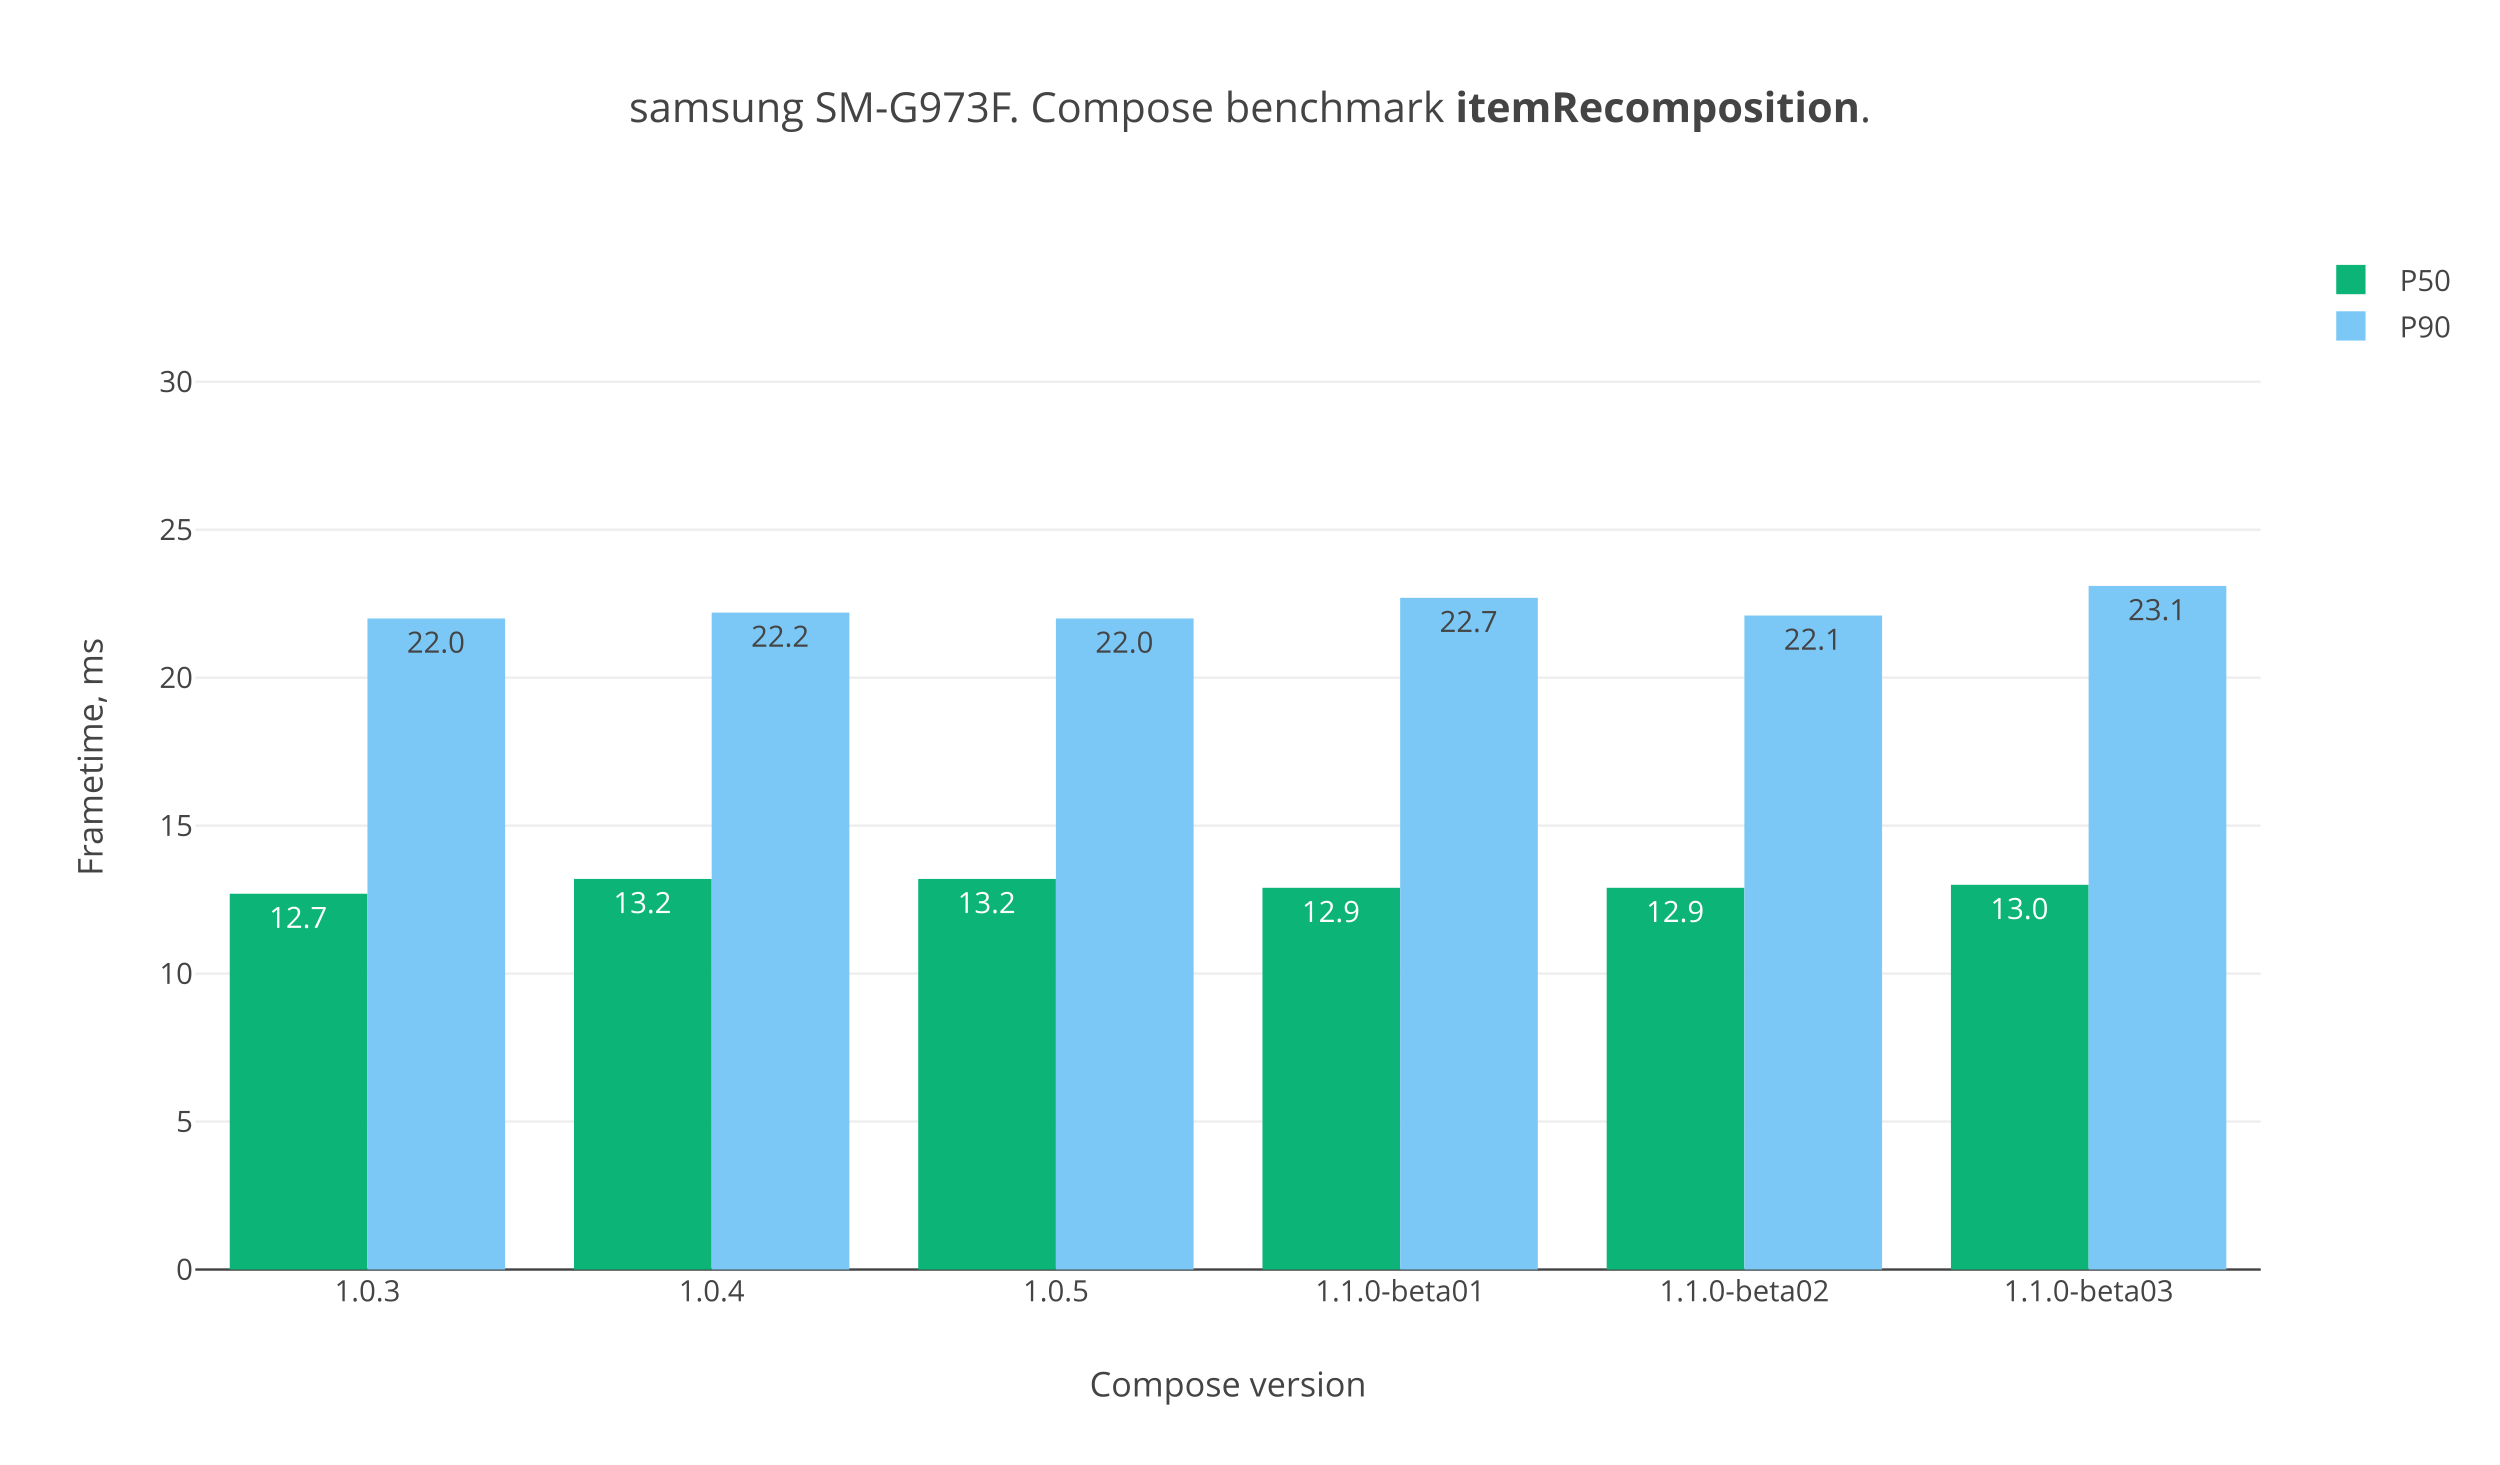
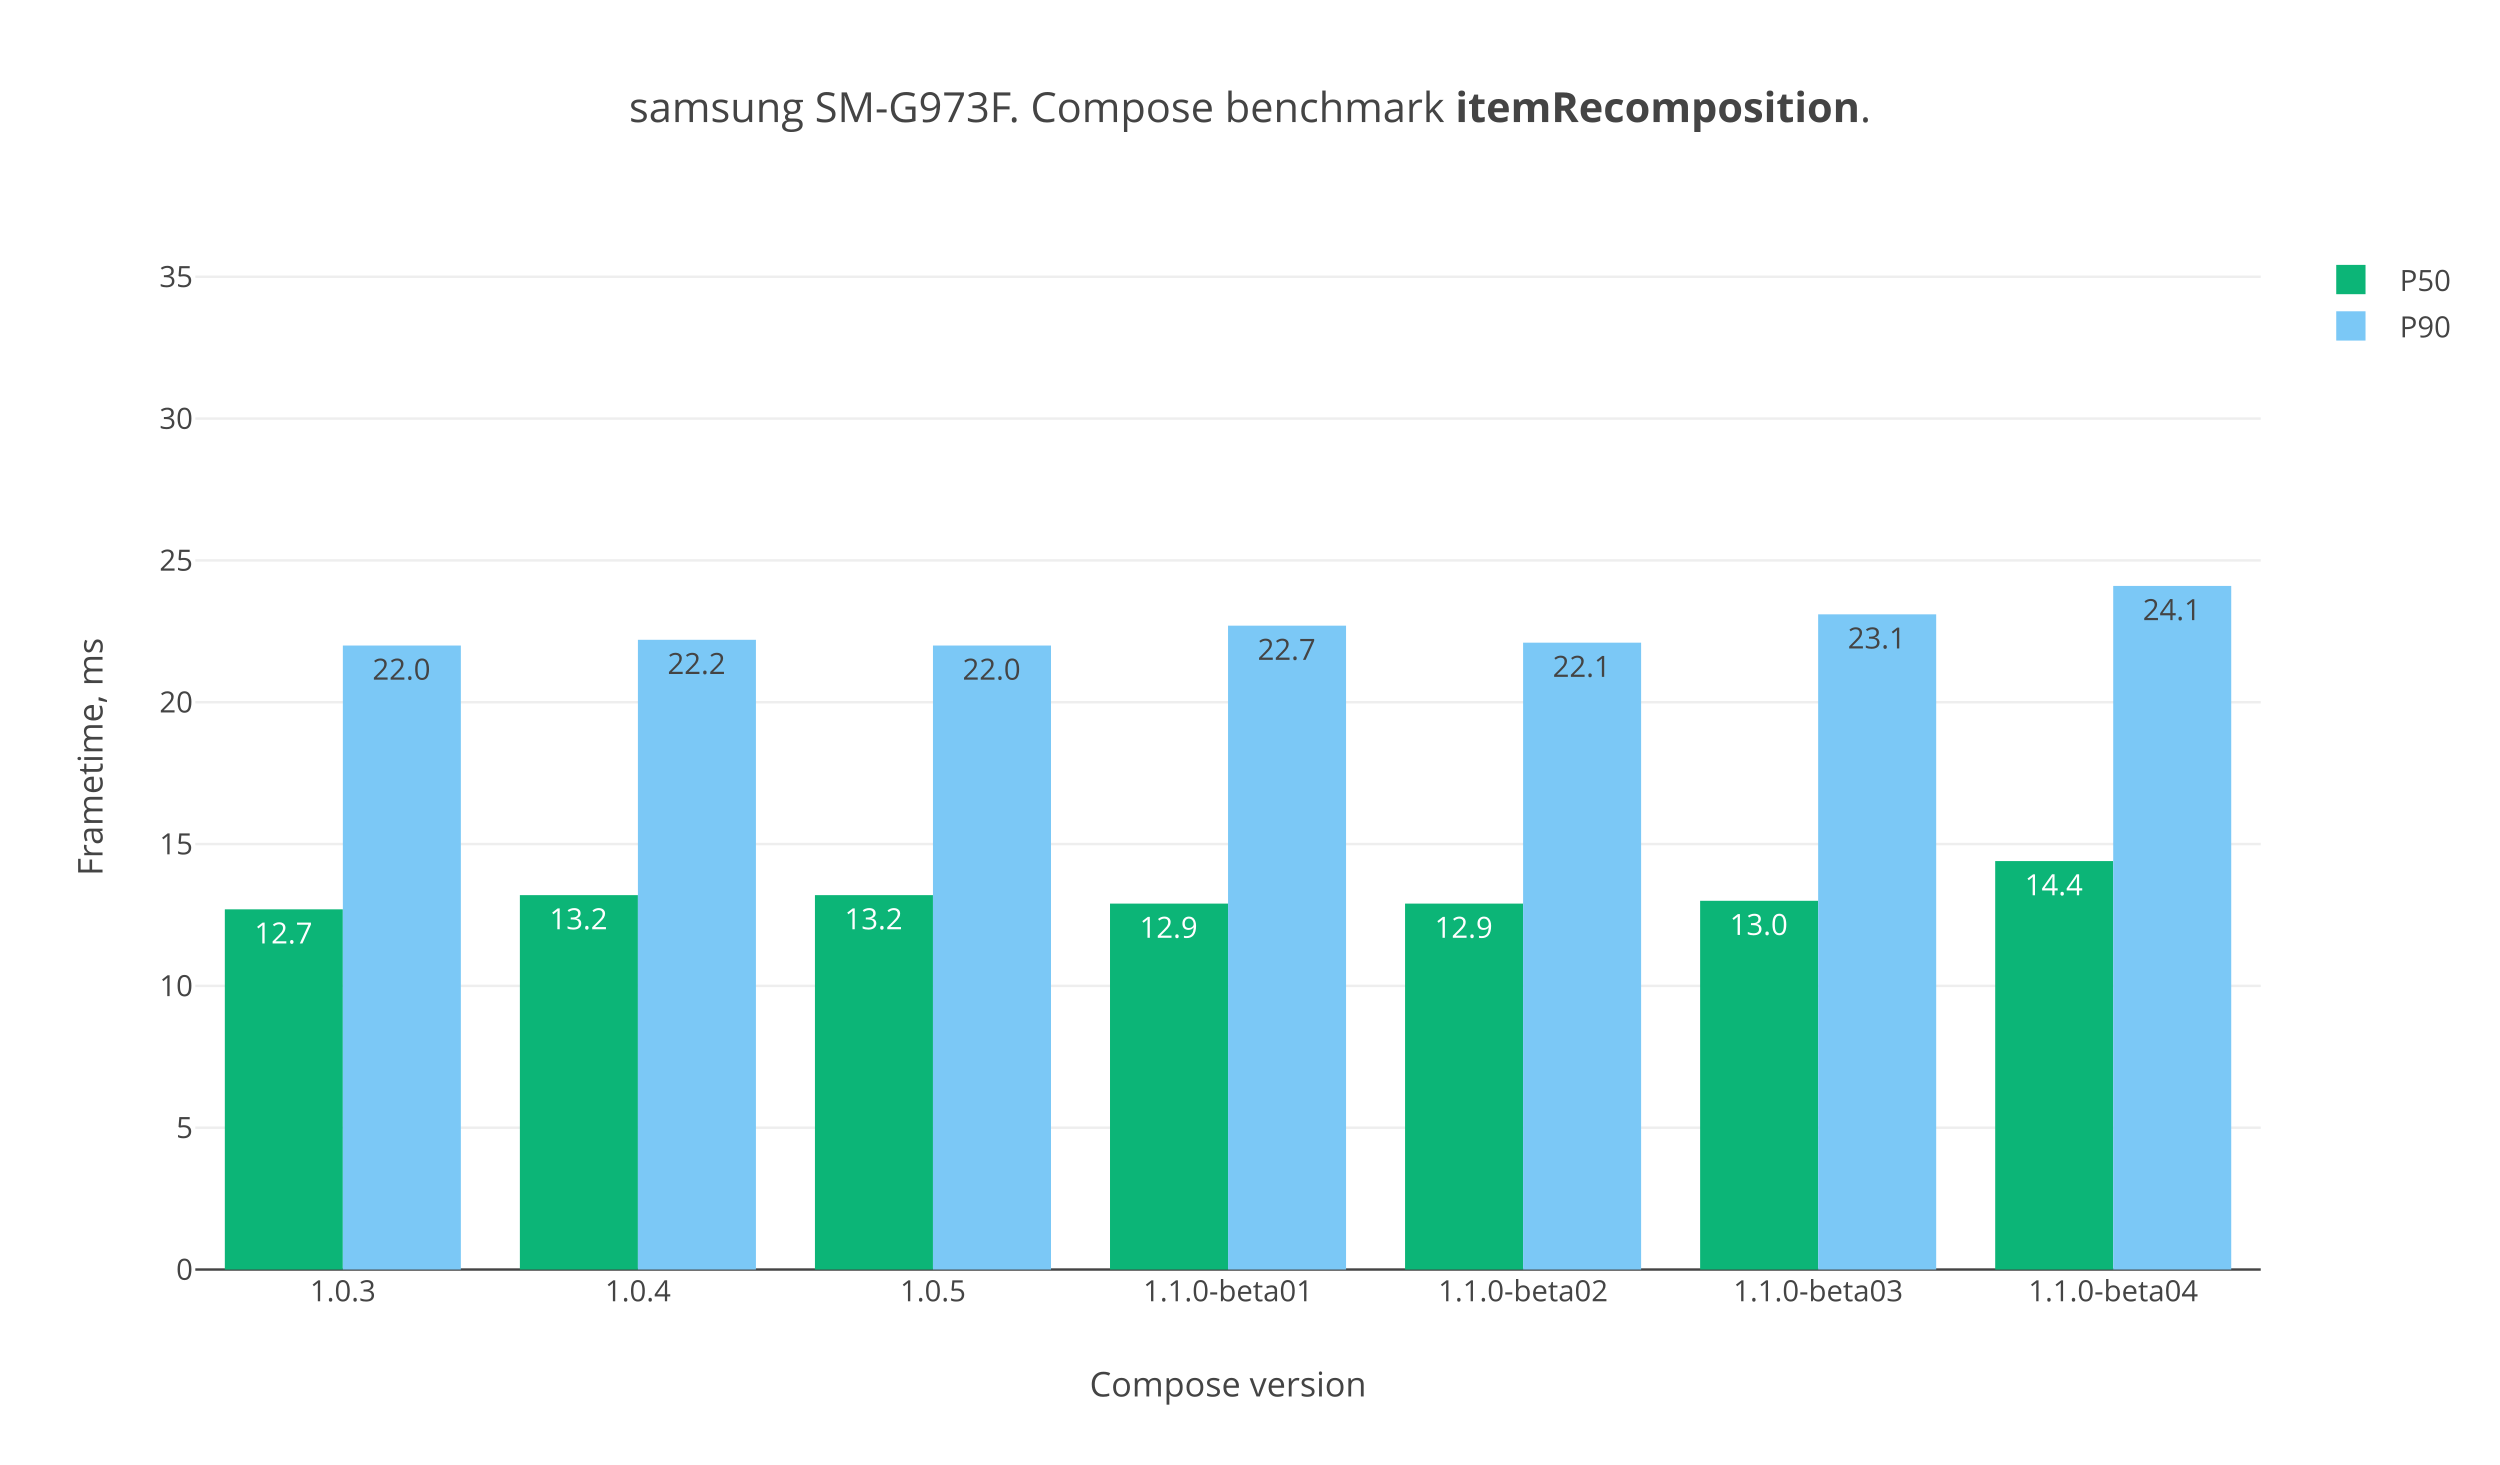
<svg xmlns="http://www.w3.org/2000/svg" class="main-svg" width="1024" height="600" style="" viewBox="0 0 1024 600">
  <rect x="0" y="0" width="1024" height="600" style="fill: rgb(255, 255, 255); fill-opacity: 1;" />
-   <defs id="defs-912c84">
+   <defs id="defs-42310b">
    <g class="clips">
-       <clipPath id="clip912c84xyplot" class="plotclip">
+       <clipPath id="clip42310bxyplot" class="plotclip">
        <rect width="846" height="420" />
      </clipPath>
-       <clipPath class="axesclip" id="clip912c84x">
+       <clipPath class="axesclip" id="clip42310bx">
        <rect x="80" y="0" width="846" height="600" />
      </clipPath>
-       <clipPath class="axesclip" id="clip912c84y">
+       <clipPath class="axesclip" id="clip42310by">
        <rect x="0" y="100" width="1024" height="420" />
      </clipPath>
-       <clipPath class="axesclip" id="clip912c84xy">
+       <clipPath class="axesclip" id="clip42310bxy">
        <rect x="80" y="100" width="846" height="420" />
      </clipPath>
    </g>
    <g class="gradients" />
  </defs>
  <g class="bglayer" />
  <g class="layer-below">
    <g class="imagelayer" />
    <g class="shapelayer" />
  </g>
  <g class="cartesianlayer">
    <g class="subplot xy">
      <g class="layer-subplot">
        <g class="shapelayer" />
        <g class="imagelayer" />
      </g>
      <g class="gridlayer">
        <g class="x" />
        <g class="y">
-           <path class="ygrid crisp" transform="translate(0,459.39)" d="M80,0h846" style="stroke: rgb(238, 238, 238); stroke-opacity: 1; stroke-width: 1px;" />
-           <path class="ygrid crisp" transform="translate(0,398.79)" d="M80,0h846" style="stroke: rgb(238, 238, 238); stroke-opacity: 1; stroke-width: 1px;" />
-           <path class="ygrid crisp" transform="translate(0,338.18)" d="M80,0h846" style="stroke: rgb(238, 238, 238); stroke-opacity: 1; stroke-width: 1px;" />
-           <path class="ygrid crisp" transform="translate(0,277.58)" d="M80,0h846" style="stroke: rgb(238, 238, 238); stroke-opacity: 1; stroke-width: 1px;" />
-           <path class="ygrid crisp" transform="translate(0,216.97)" d="M80,0h846" style="stroke: rgb(238, 238, 238); stroke-opacity: 1; stroke-width: 1px;" />
-           <path class="ygrid crisp" transform="translate(0,156.36)" d="M80,0h846" style="stroke: rgb(238, 238, 238); stroke-opacity: 1; stroke-width: 1px;" />
+           <path class="ygrid crisp" transform="translate(0,461.91)" d="M80,0h846" style="stroke: rgb(238, 238, 238); stroke-opacity: 1; stroke-width: 1px;" />
+           <path class="ygrid crisp" transform="translate(0,403.82)" d="M80,0h846" style="stroke: rgb(238, 238, 238); stroke-opacity: 1; stroke-width: 1px;" />
+           <path class="ygrid crisp" transform="translate(0,345.73)" d="M80,0h846" style="stroke: rgb(238, 238, 238); stroke-opacity: 1; stroke-width: 1px;" />
+           <path class="ygrid crisp" transform="translate(0,287.63)" d="M80,0h846" style="stroke: rgb(238, 238, 238); stroke-opacity: 1; stroke-width: 1px;" />
+           <path class="ygrid crisp" transform="translate(0,229.54)" d="M80,0h846" style="stroke: rgb(238, 238, 238); stroke-opacity: 1; stroke-width: 1px;" />
+           <path class="ygrid crisp" transform="translate(0,171.45)" d="M80,0h846" style="stroke: rgb(238, 238, 238); stroke-opacity: 1; stroke-width: 1px;" />
+           <path class="ygrid crisp" transform="translate(0,113.36)" d="M80,0h846" style="stroke: rgb(238, 238, 238); stroke-opacity: 1; stroke-width: 1px;" />
        </g>
      </g>
      <g class="zerolinelayer">
        <path class="yzl zl crisp" transform="translate(0,520)" d="M80,0h846" style="stroke: rgb(68, 68, 68); stroke-opacity: 1; stroke-width: 1px;" />
      </g>
      <path class="xlines-below" />
      <path class="ylines-below" />
      <g class="overlines-below" />
      <g class="xaxislayer-below" />
      <g class="yaxislayer-below" />
      <g class="overaxes-below" />
-       <g class="plot" transform="translate(80,100)" clip-path="url('#clip912c84xyplot')">
+       <g class="plot" transform="translate(80,100)" clip-path="url('#clip42310bxyplot')">
        <g class="barlayer mlayer">
          <g class="trace bars" style="opacity: 1;">
            <g class="points">
              <g class="point">
-                 <path d="M14.1,420V266.06H70.5V420Z" style="vector-effect: non-scaling-stroke; opacity: 1; stroke-width: 0px; fill: rgb(12, 181, 119); fill-opacity: 1;" />
-                 <text class="bartext bartext-inside" text-anchor="middle" data-notex="1" x="0" y="0" style="font-family: 'Open Sans', verdana, arial, sans-serif; font-size: 12px; fill: rgb(255, 255, 255); fill-opacity: 1; white-space: pre;" transform="translate(42.13594,280.06)">12.7</text>
-               </g>
-               <g class="point">
-                 <path d="M155.1,420V260H211.5V420Z" style="vector-effect: non-scaling-stroke; opacity: 1; stroke-width: 0px; fill: rgb(12, 181, 119); fill-opacity: 1;" />
-                 <text class="bartext bartext-inside" text-anchor="middle" data-notex="1" x="0" y="0" style="font-family: 'Open Sans', verdana, arial, sans-serif; font-size: 12px; fill: rgb(255, 255, 255); fill-opacity: 1; white-space: pre;" transform="translate(183.1359,274)">13.2</text>
-               </g>
-               <g class="point">
-                 <path d="M296.1,420V260H352.5V420Z" style="vector-effect: non-scaling-stroke; opacity: 1; stroke-width: 0px; fill: rgb(12, 181, 119); fill-opacity: 1;" />
-                 <text class="bartext bartext-inside" text-anchor="middle" data-notex="1" x="0" y="0" style="font-family: 'Open Sans', verdana, arial, sans-serif; font-size: 12px; fill: rgb(255, 255, 255); fill-opacity: 1; white-space: pre;" transform="translate(324.1359,274)">13.2</text>
-               </g>
-               <g class="point">
-                 <path d="M437.1,420V263.64H493.5V420Z" style="vector-effect: non-scaling-stroke; opacity: 1; stroke-width: 0px; fill: rgb(12, 181, 119); fill-opacity: 1;" />
-                 <text class="bartext bartext-inside" text-anchor="middle" data-notex="1" x="0" y="0" style="font-family: 'Open Sans', verdana, arial, sans-serif; font-size: 12px; fill: rgb(255, 255, 255); fill-opacity: 1; white-space: pre;" transform="translate(465.1359,277.64)">12.9</text>
-               </g>
-               <g class="point">
-                 <path d="M578.1,420V263.64H634.5V420Z" style="vector-effect: non-scaling-stroke; opacity: 1; stroke-width: 0px; fill: rgb(12, 181, 119); fill-opacity: 1;" />
-                 <text class="bartext bartext-inside" text-anchor="middle" data-notex="1" x="0" y="0" style="font-family: 'Open Sans', verdana, arial, sans-serif; font-size: 12px; fill: rgb(255, 255, 255); fill-opacity: 1; white-space: pre;" transform="translate(606.1359,277.64)">12.9</text>
-               </g>
-               <g class="point">
-                 <path d="M719.1,420V262.42H775.5V420Z" style="vector-effect: non-scaling-stroke; opacity: 1; stroke-width: 0px; fill: rgb(12, 181, 119); fill-opacity: 1;" />
-                 <text class="bartext bartext-inside" text-anchor="middle" data-notex="1" x="0" y="0" style="font-family: 'Open Sans', verdana, arial, sans-serif; font-size: 12px; fill: rgb(255, 255, 255); fill-opacity: 1; white-space: pre;" transform="translate(747.1359,276.42)">13.0</text>
+                 <path d="M12.09,420V272.45H60.43V420Z" style="vector-effect: non-scaling-stroke; opacity: 1; stroke-width: 0px; fill: rgb(12, 181, 119); fill-opacity: 1;" />
+                 <text class="bartext bartext-inside" text-anchor="middle" data-notex="1" x="0" y="0" style="font-family: 'Open Sans', verdana, arial, sans-serif; font-size: 12px; fill: rgb(255, 255, 255); fill-opacity: 1; white-space: pre;" transform="translate(36.09594,286.45)">12.7</text>
+               </g>
+               <g class="point">
+                 <path d="M132.94,420V266.64H181.29V420Z" style="vector-effect: non-scaling-stroke; opacity: 1; stroke-width: 0px; fill: rgb(12, 181, 119); fill-opacity: 1;" />
+                 <text class="bartext bartext-inside" text-anchor="middle" data-notex="1" x="0" y="0" style="font-family: 'Open Sans', verdana, arial, sans-serif; font-size: 12px; fill: rgb(255, 255, 255); fill-opacity: 1; white-space: pre;" transform="translate(156.9509,280.64)">13.2</text>
+               </g>
+               <g class="point">
+                 <path d="M253.8,420V266.64H302.14V420Z" style="vector-effect: non-scaling-stroke; opacity: 1; stroke-width: 0px; fill: rgb(12, 181, 119); fill-opacity: 1;" />
+                 <text class="bartext bartext-inside" text-anchor="middle" data-notex="1" x="0" y="0" style="font-family: 'Open Sans', verdana, arial, sans-serif; font-size: 12px; fill: rgb(255, 255, 255); fill-opacity: 1; white-space: pre;" transform="translate(277.8059,280.64)">13.2</text>
+               </g>
+               <g class="point">
+                 <path d="M374.66,420V270.12H423V420Z" style="vector-effect: non-scaling-stroke; opacity: 1; stroke-width: 0px; fill: rgb(12, 181, 119); fill-opacity: 1;" />
+                 <text class="bartext bartext-inside" text-anchor="middle" data-notex="1" x="0" y="0" style="font-family: 'Open Sans', verdana, arial, sans-serif; font-size: 12px; fill: rgb(255, 255, 255); fill-opacity: 1; white-space: pre;" transform="translate(398.6659,284.12)">12.9</text>
+               </g>
+               <g class="point">
+                 <path d="M495.51,420V270.12H543.86V420Z" style="vector-effect: non-scaling-stroke; opacity: 1; stroke-width: 0px; fill: rgb(12, 181, 119); fill-opacity: 1;" />
+                 <text class="bartext bartext-inside" text-anchor="middle" data-notex="1" x="0" y="0" style="font-family: 'Open Sans', verdana, arial, sans-serif; font-size: 12px; fill: rgb(255, 255, 255); fill-opacity: 1; white-space: pre;" transform="translate(519.5209,284.12)">12.9</text>
+               </g>
+               <g class="point">
+                 <path d="M616.37,420V268.96H664.71V420Z" style="vector-effect: non-scaling-stroke; opacity: 1; stroke-width: 0px; fill: rgb(12, 181, 119); fill-opacity: 1;" />
+                 <text class="bartext bartext-inside" text-anchor="middle" data-notex="1" x="0" y="0" style="font-family: 'Open Sans', verdana, arial, sans-serif; font-size: 12px; fill: rgb(255, 255, 255); fill-opacity: 1; white-space: pre;" transform="translate(640.3759,282.96)">13.0</text>
+               </g>
+               <g class="point">
+                 <path d="M737.23,420V252.7H785.57V420Z" style="vector-effect: non-scaling-stroke; opacity: 1; stroke-width: 0px; fill: rgb(12, 181, 119); fill-opacity: 1;" />
+                 <text class="bartext bartext-inside" text-anchor="middle" data-notex="1" x="0" y="0" style="font-family: 'Open Sans', verdana, arial, sans-serif; font-size: 12px; fill: rgb(255, 255, 255); fill-opacity: 1; white-space: pre;" transform="translate(761.2359,266.7)">14.4</text>
              </g>
            </g>
          </g>
          <g class="trace bars" style="opacity: 1;">
            <g class="points">
              <g class="point">
-                 <path d="M70.5,420V153.33H126.9V420Z" style="vector-effect: non-scaling-stroke; opacity: 1; stroke-width: 0px; fill: rgb(123, 200, 246); fill-opacity: 1;" />
-                 <text class="bartext bartext-inside" text-anchor="middle" data-notex="1" x="0" y="0" style="font-family: 'Open Sans', verdana, arial, sans-serif; font-size: 12px; fill: rgb(68, 68, 68); fill-opacity: 1; white-space: pre;" transform="translate(98.53594,167.33)">22.0</text>
-               </g>
-               <g class="point">
-                 <path d="M211.5,420V150.91H267.9V420Z" style="vector-effect: non-scaling-stroke; opacity: 1; stroke-width: 0px; fill: rgb(123, 200, 246); fill-opacity: 1;" />
-                 <text class="bartext bartext-inside" text-anchor="middle" data-notex="1" x="0" y="0" style="font-family: 'Open Sans', verdana, arial, sans-serif; font-size: 12px; fill: rgb(68, 68, 68); fill-opacity: 1; white-space: pre;" transform="translate(239.5359,164.91)">22.2</text>
-               </g>
-               <g class="point">
-                 <path d="M352.5,420V153.33H408.9V420Z" style="vector-effect: non-scaling-stroke; opacity: 1; stroke-width: 0px; fill: rgb(123, 200, 246); fill-opacity: 1;" />
-                 <text class="bartext bartext-inside" text-anchor="middle" data-notex="1" x="0" y="0" style="font-family: 'Open Sans', verdana, arial, sans-serif; font-size: 12px; fill: rgb(68, 68, 68); fill-opacity: 1; white-space: pre;" transform="translate(380.5359,167.33)">22.0</text>
-               </g>
-               <g class="point">
-                 <path d="M493.5,420V144.85H549.9V420Z" style="vector-effect: non-scaling-stroke; opacity: 1; stroke-width: 0px; fill: rgb(123, 200, 246); fill-opacity: 1;" />
-                 <text class="bartext bartext-inside" text-anchor="middle" data-notex="1" x="0" y="0" style="font-family: 'Open Sans', verdana, arial, sans-serif; font-size: 12px; fill: rgb(68, 68, 68); fill-opacity: 1; white-space: pre;" transform="translate(521.5359,158.85)">22.7</text>
-               </g>
-               <g class="point">
-                 <path d="M634.5,420V152.12H690.9V420Z" style="vector-effect: non-scaling-stroke; opacity: 1; stroke-width: 0px; fill: rgb(123, 200, 246); fill-opacity: 1;" />
-                 <text class="bartext bartext-inside" text-anchor="middle" data-notex="1" x="0" y="0" style="font-family: 'Open Sans', verdana, arial, sans-serif; font-size: 12px; fill: rgb(68, 68, 68); fill-opacity: 1; white-space: pre;" transform="translate(662.5359,166.12)">22.1</text>
-               </g>
-               <g class="point">
-                 <path d="M775.5,420V140H831.9V420Z" style="vector-effect: non-scaling-stroke; opacity: 1; stroke-width: 0px; fill: rgb(123, 200, 246); fill-opacity: 1;" />
-                 <text class="bartext bartext-inside" text-anchor="middle" data-notex="1" x="0" y="0" style="font-family: 'Open Sans', verdana, arial, sans-serif; font-size: 12px; fill: rgb(68, 68, 68); fill-opacity: 1; white-space: pre;" transform="translate(803.5359,154)">23.1</text>
+                 <path d="M60.43,420V164.4H108.77V420Z" style="vector-effect: non-scaling-stroke; opacity: 1; stroke-width: 0px; fill: rgb(123, 200, 246); fill-opacity: 1;" />
+                 <text class="bartext bartext-inside" text-anchor="middle" data-notex="1" x="0" y="0" style="font-family: 'Open Sans', verdana, arial, sans-serif; font-size: 12px; fill: rgb(68, 68, 68); fill-opacity: 1; white-space: pre;" transform="translate(84.43594,178.4)">22.0</text>
+               </g>
+               <g class="point">
+                 <path d="M181.29,420V162.07H229.63V420Z" style="vector-effect: non-scaling-stroke; opacity: 1; stroke-width: 0px; fill: rgb(123, 200, 246); fill-opacity: 1;" />
+                 <text class="bartext bartext-inside" text-anchor="middle" data-notex="1" x="0" y="0" style="font-family: 'Open Sans', verdana, arial, sans-serif; font-size: 12px; fill: rgb(68, 68, 68); fill-opacity: 1; white-space: pre;" transform="translate(205.2959,176.07)">22.2</text>
+               </g>
+               <g class="point">
+                 <path d="M302.14,420V164.4H350.49V420Z" style="vector-effect: non-scaling-stroke; opacity: 1; stroke-width: 0px; fill: rgb(123, 200, 246); fill-opacity: 1;" />
+                 <text class="bartext bartext-inside" text-anchor="middle" data-notex="1" x="0" y="0" style="font-family: 'Open Sans', verdana, arial, sans-serif; font-size: 12px; fill: rgb(68, 68, 68); fill-opacity: 1; white-space: pre;" transform="translate(326.1509,178.4)">22.0</text>
+               </g>
+               <g class="point">
+                 <path d="M423,420V156.27H471.34V420Z" style="vector-effect: non-scaling-stroke; opacity: 1; stroke-width: 0px; fill: rgb(123, 200, 246); fill-opacity: 1;" />
+                 <text class="bartext bartext-inside" text-anchor="middle" data-notex="1" x="0" y="0" style="font-family: 'Open Sans', verdana, arial, sans-serif; font-size: 12px; fill: rgb(68, 68, 68); fill-opacity: 1; white-space: pre;" transform="translate(447.0059,170.27)">22.7</text>
+               </g>
+               <g class="point">
+                 <path d="M543.86,420V163.24H592.2V420Z" style="vector-effect: non-scaling-stroke; opacity: 1; stroke-width: 0px; fill: rgb(123, 200, 246); fill-opacity: 1;" />
+                 <text class="bartext bartext-inside" text-anchor="middle" data-notex="1" x="0" y="0" style="font-family: 'Open Sans', verdana, arial, sans-serif; font-size: 12px; fill: rgb(68, 68, 68); fill-opacity: 1; white-space: pre;" transform="translate(567.8659,177.24)">22.1</text>
+               </g>
+               <g class="point">
+                 <path d="M664.71,420V151.62H713.06V420Z" style="vector-effect: non-scaling-stroke; opacity: 1; stroke-width: 0px; fill: rgb(123, 200, 246); fill-opacity: 1;" />
+                 <text class="bartext bartext-inside" text-anchor="middle" data-notex="1" x="0" y="0" style="font-family: 'Open Sans', verdana, arial, sans-serif; font-size: 12px; fill: rgb(68, 68, 68); fill-opacity: 1; white-space: pre;" transform="translate(688.7209,165.62)">23.1</text>
+               </g>
+               <g class="point">
+                 <path d="M785.57,420V140H833.91V420Z" style="vector-effect: non-scaling-stroke; opacity: 1; stroke-width: 0px; fill: rgb(123, 200, 246); fill-opacity: 1;" />
+                 <text class="bartext bartext-inside" text-anchor="middle" data-notex="1" x="0" y="0" style="font-family: 'Open Sans', verdana, arial, sans-serif; font-size: 12px; fill: rgb(68, 68, 68); fill-opacity: 1; white-space: pre;" transform="translate(809.5759,154)">24.1</text>
              </g>
            </g>
          </g>
        </g>
        <g class="scatterlayer mlayer">
-           <g class="trace scatter trace821938" style="stroke-miterlimit: 2; opacity: 1;">
+           <g class="trace scatter trace18ad50" style="stroke-miterlimit: 2; opacity: 1;">
            <g class="fills" />
            <g class="errorbars" />
            <g class="lines" />
            <g class="points" />
            <g class="text">
              <g class="textpoint" />
              <g class="textpoint" />
              <g class="textpoint" />
              <g class="textpoint" />
              <g class="textpoint" />
              <g class="textpoint" />
-             </g>
-           </g>
-           <g class="trace scatter trace6c21b1" style="stroke-miterlimit: 2; opacity: 1;">
+               <g class="textpoint" />
+             </g>
+           </g>
+           <g class="trace scatter trace5dd258" style="stroke-miterlimit: 2; opacity: 1;">
            <g class="fills" />
            <g class="errorbars" />
            <g class="lines" />
            <g class="points" />
            <g class="text">
              <g class="textpoint" />
              <g class="textpoint" />
              <g class="textpoint" />
              <g class="textpoint" />
              <g class="textpoint" />
              <g class="textpoint" />
+               <g class="textpoint" />
            </g>
          </g>
        </g>
      </g>
      <g class="overplot" />
      <path class="xlines-above crisp" style="fill: none;" d="M0,0" />
      <path class="ylines-above crisp" style="fill: none;" d="M0,0" />
      <g class="overlines-above" />
      <g class="xaxislayer-above">
        <g class="xtick">
-           <text text-anchor="middle" x="0" y="533" transform="translate(150.5,0)" style="font-family: 'Open Sans', verdana, arial, sans-serif; font-size: 12px; fill: rgb(68, 68, 68); fill-opacity: 1; white-space: pre;">1.0.3</text>
-         </g>
-         <g class="xtick">
-           <text text-anchor="middle" x="0" y="533" transform="translate(291.5,0)" style="font-family: 'Open Sans', verdana, arial, sans-serif; font-size: 12px; fill: rgb(68, 68, 68); fill-opacity: 1; white-space: pre;">1.0.4</text>
-         </g>
-         <g class="xtick">
-           <text text-anchor="middle" x="0" y="533" transform="translate(432.5,0)" style="font-family: 'Open Sans', verdana, arial, sans-serif; font-size: 12px; fill: rgb(68, 68, 68); fill-opacity: 1; white-space: pre;">1.0.5</text>
-         </g>
-         <g class="xtick">
-           <text text-anchor="middle" x="0" y="533" transform="translate(573.5,0)" style="font-family: 'Open Sans', verdana, arial, sans-serif; font-size: 12px; fill: rgb(68, 68, 68); fill-opacity: 1; white-space: pre;">1.1.0-beta01</text>
-         </g>
-         <g class="xtick">
-           <text text-anchor="middle" x="0" y="533" transform="translate(714.5,0)" style="font-family: 'Open Sans', verdana, arial, sans-serif; font-size: 12px; fill: rgb(68, 68, 68); fill-opacity: 1; white-space: pre;">1.1.0-beta02</text>
-         </g>
-         <g class="xtick">
-           <text text-anchor="middle" x="0" y="533" transform="translate(855.5,0)" style="font-family: 'Open Sans', verdana, arial, sans-serif; font-size: 12px; fill: rgb(68, 68, 68); fill-opacity: 1; white-space: pre;">1.1.0-beta03</text>
+           <text text-anchor="middle" x="0" y="533" transform="translate(140.43,0)" style="font-family: 'Open Sans', verdana, arial, sans-serif; font-size: 12px; fill: rgb(68, 68, 68); fill-opacity: 1; white-space: pre;">1.0.3</text>
+         </g>
+         <g class="xtick">
+           <text text-anchor="middle" x="0" y="533" transform="translate(261.29,0)" style="font-family: 'Open Sans', verdana, arial, sans-serif; font-size: 12px; fill: rgb(68, 68, 68); fill-opacity: 1; white-space: pre;">1.0.4</text>
+         </g>
+         <g class="xtick">
+           <text text-anchor="middle" x="0" y="533" transform="translate(382.14,0)" style="font-family: 'Open Sans', verdana, arial, sans-serif; font-size: 12px; fill: rgb(68, 68, 68); fill-opacity: 1; white-space: pre;">1.0.5</text>
+         </g>
+         <g class="xtick">
+           <text text-anchor="middle" x="0" y="533" transform="translate(503,0)" style="font-family: 'Open Sans', verdana, arial, sans-serif; font-size: 12px; fill: rgb(68, 68, 68); fill-opacity: 1; white-space: pre;">1.1.0-beta01</text>
+         </g>
+         <g class="xtick">
+           <text text-anchor="middle" x="0" y="533" transform="translate(623.86,0)" style="font-family: 'Open Sans', verdana, arial, sans-serif; font-size: 12px; fill: rgb(68, 68, 68); fill-opacity: 1; white-space: pre;">1.1.0-beta02</text>
+         </g>
+         <g class="xtick">
+           <text text-anchor="middle" x="0" y="533" transform="translate(744.71,0)" style="font-family: 'Open Sans', verdana, arial, sans-serif; font-size: 12px; fill: rgb(68, 68, 68); fill-opacity: 1; white-space: pre;">1.1.0-beta03</text>
+         </g>
+         <g class="xtick">
+           <text text-anchor="middle" x="0" y="533" transform="translate(865.57,0)" style="font-family: 'Open Sans', verdana, arial, sans-serif; font-size: 12px; fill: rgb(68, 68, 68); fill-opacity: 1; white-space: pre;">1.1.0-beta04</text>
        </g>
      </g>
      <g class="yaxislayer-above">
        <g class="ytick">
          <text text-anchor="end" x="79" y="4.2" transform="translate(0,520)" style="font-family: 'Open Sans', verdana, arial, sans-serif; font-size: 12px; fill: rgb(68, 68, 68); fill-opacity: 1; white-space: pre;">0</text>
        </g>
        <g class="ytick">
-           <text text-anchor="end" x="79" y="4.2" transform="translate(0,459.39)" style="font-family: 'Open Sans', verdana, arial, sans-serif; font-size: 12px; fill: rgb(68, 68, 68); fill-opacity: 1; white-space: pre;">5</text>
-         </g>
-         <g class="ytick">
-           <text text-anchor="end" x="79" y="4.2" transform="translate(0,398.79)" style="font-family: 'Open Sans', verdana, arial, sans-serif; font-size: 12px; fill: rgb(68, 68, 68); fill-opacity: 1; white-space: pre;">10</text>
-         </g>
-         <g class="ytick">
-           <text text-anchor="end" x="79" y="4.2" transform="translate(0,338.18)" style="font-family: 'Open Sans', verdana, arial, sans-serif; font-size: 12px; fill: rgb(68, 68, 68); fill-opacity: 1; white-space: pre;">15</text>
-         </g>
-         <g class="ytick">
-           <text text-anchor="end" x="79" y="4.2" transform="translate(0,277.58)" style="font-family: 'Open Sans', verdana, arial, sans-serif; font-size: 12px; fill: rgb(68, 68, 68); fill-opacity: 1; white-space: pre;">20</text>
-         </g>
-         <g class="ytick">
-           <text text-anchor="end" x="79" y="4.2" transform="translate(0,216.97)" style="font-family: 'Open Sans', verdana, arial, sans-serif; font-size: 12px; fill: rgb(68, 68, 68); fill-opacity: 1; white-space: pre;">25</text>
-         </g>
-         <g class="ytick">
-           <text text-anchor="end" x="79" y="4.2" transform="translate(0,156.36)" style="font-family: 'Open Sans', verdana, arial, sans-serif; font-size: 12px; fill: rgb(68, 68, 68); fill-opacity: 1; white-space: pre;">30</text>
+           <text text-anchor="end" x="79" y="4.2" transform="translate(0,461.91)" style="font-family: 'Open Sans', verdana, arial, sans-serif; font-size: 12px; fill: rgb(68, 68, 68); fill-opacity: 1; white-space: pre;">5</text>
+         </g>
+         <g class="ytick">
+           <text text-anchor="end" x="79" y="4.2" transform="translate(0,403.82)" style="font-family: 'Open Sans', verdana, arial, sans-serif; font-size: 12px; fill: rgb(68, 68, 68); fill-opacity: 1; white-space: pre;">10</text>
+         </g>
+         <g class="ytick">
+           <text text-anchor="end" x="79" y="4.2" transform="translate(0,345.73)" style="font-family: 'Open Sans', verdana, arial, sans-serif; font-size: 12px; fill: rgb(68, 68, 68); fill-opacity: 1; white-space: pre;">15</text>
+         </g>
+         <g class="ytick">
+           <text text-anchor="end" x="79" y="4.2" transform="translate(0,287.63)" style="font-family: 'Open Sans', verdana, arial, sans-serif; font-size: 12px; fill: rgb(68, 68, 68); fill-opacity: 1; white-space: pre;">20</text>
+         </g>
+         <g class="ytick">
+           <text text-anchor="end" x="79" y="4.2" transform="translate(0,229.54)" style="font-family: 'Open Sans', verdana, arial, sans-serif; font-size: 12px; fill: rgb(68, 68, 68); fill-opacity: 1; white-space: pre;">25</text>
+         </g>
+         <g class="ytick">
+           <text text-anchor="end" x="79" y="4.2" transform="translate(0,171.45)" style="font-family: 'Open Sans', verdana, arial, sans-serif; font-size: 12px; fill: rgb(68, 68, 68); fill-opacity: 1; white-space: pre;">30</text>
+         </g>
+         <g class="ytick">
+           <text text-anchor="end" x="79" y="4.2" transform="translate(0,113.36)" style="font-family: 'Open Sans', verdana, arial, sans-serif; font-size: 12px; fill: rgb(68, 68, 68); fill-opacity: 1; white-space: pre;">35</text>
        </g>
      </g>
      <g class="overaxes-above" />
    </g>
  </g>
  <g class="polarlayer" />
  <g class="ternarylayer" />
  <g class="geolayer" />
  <g class="funnelarealayer" />
  <g class="pielayer" />
  <g class="treemaplayer" />
  <g class="sunburstlayer" />
  <g class="glimages" />
-   <defs id="topdefs-912c84">
+   <defs id="topdefs-42310b">
    <g class="clips" />
-     <clipPath id="legend912c84">
+     <clipPath id="legend42310b">
      <rect width="69" height="48" x="0" y="0" />
    </clipPath>
  </defs>
  <g class="layer-above">
    <g class="imagelayer" />
    <g class="shapelayer" />
  </g>
  <g class="infolayer">
    <g class="legend" pointer-events="all" transform="translate(942.92,100)">
      <rect class="bg" shape-rendering="crispEdges" style="stroke: rgb(68, 68, 68); stroke-opacity: 1; fill: rgb(255, 255, 255); fill-opacity: 1; stroke-width: 0px;" width="69" height="48" x="0" y="0" />
-       <g class="scrollbox" transform="" clip-path="url('#legend912c84')">
+       <g class="scrollbox" transform="" clip-path="url('#legend42310b')">
        <g class="groups">
          <g class="traces" style="opacity: 1;" transform="translate(0,14.5)">
            <text class="legendtext" text-anchor="start" x="40" y="4.68" style="font-family: 'Open Sans', verdana, arial, sans-serif; font-size: 12px; fill: rgb(68, 68, 68); fill-opacity: 1; white-space: pre;">P50</text>
            <g class="layers" style="opacity: 1;">
              <g class="legendfill" />
              <g class="legendlines" />
              <g class="legendsymbols">
                <g class="legendpoints">
                  <path class="legendundefined" d="M6,6H-6V-6H6Z" transform="translate(20,0)" style="stroke-width: 0px; fill: rgb(12, 181, 119); fill-opacity: 1;" />
                </g>
              </g>
            </g>
            <rect class="legendtoggle" x="0" y="-9.5" width="63.688" height="19" style="fill: rgb(0, 0, 0); fill-opacity: 0;" />
          </g>
          <g class="traces" style="opacity: 1;" transform="translate(0,33.5)">
            <text class="legendtext" text-anchor="start" x="40" y="4.68" style="font-family: 'Open Sans', verdana, arial, sans-serif; font-size: 12px; fill: rgb(68, 68, 68); fill-opacity: 1; white-space: pre;">P90</text>
            <g class="layers" style="opacity: 1;">
              <g class="legendfill" />
              <g class="legendlines" />
              <g class="legendsymbols">
                <g class="legendpoints">
                  <path class="legendundefined" d="M6,6H-6V-6H6Z" transform="translate(20,0)" style="stroke-width: 0px; fill: rgb(123, 200, 246); fill-opacity: 1;" />
                </g>
              </g>
            </g>
            <rect class="legendtoggle" x="0" y="-9.5" width="63.688" height="19" style="fill: rgb(0, 0, 0); fill-opacity: 0;" />
          </g>
        </g>
      </g>
      <rect class="scrollbar" rx="20" ry="3" width="0" height="0" style="fill: rgb(128, 139, 164); fill-opacity: 1;" x="0" y="0" />
    </g>
    <g class="g-gtitle">
      <text class="gtitle" x="512" y="50" text-anchor="middle" dy="0em" style="font-family: 'Open Sans', verdana, arial, sans-serif; font-size: 17px; fill: rgb(68, 68, 68); opacity: 1; font-weight: normal; white-space: pre;">samsung SM-G973F. Compose benchmark <tspan style="font-weight:bold">itemRecomposition</tspan>.</text>
    </g>
    <g class="g-xtitle">
      <text class="xtitle" x="503" y="572" text-anchor="middle" style="font-family: 'Open Sans', verdana, arial, sans-serif; font-size: 14px; fill: rgb(68, 68, 68); opacity: 1; font-weight: normal; white-space: pre;">Compose version</text>
    </g>
    <g class="g-ytitle">
      <text class="ytitle" transform="rotate(-90,42,310)" x="42" y="310" text-anchor="middle" style="font-family: 'Open Sans', verdana, arial, sans-serif; font-size: 14px; fill: rgb(68, 68, 68); opacity: 1; font-weight: normal; white-space: pre;">Frametime, ms</text>
    </g>
  </g>
</svg>
